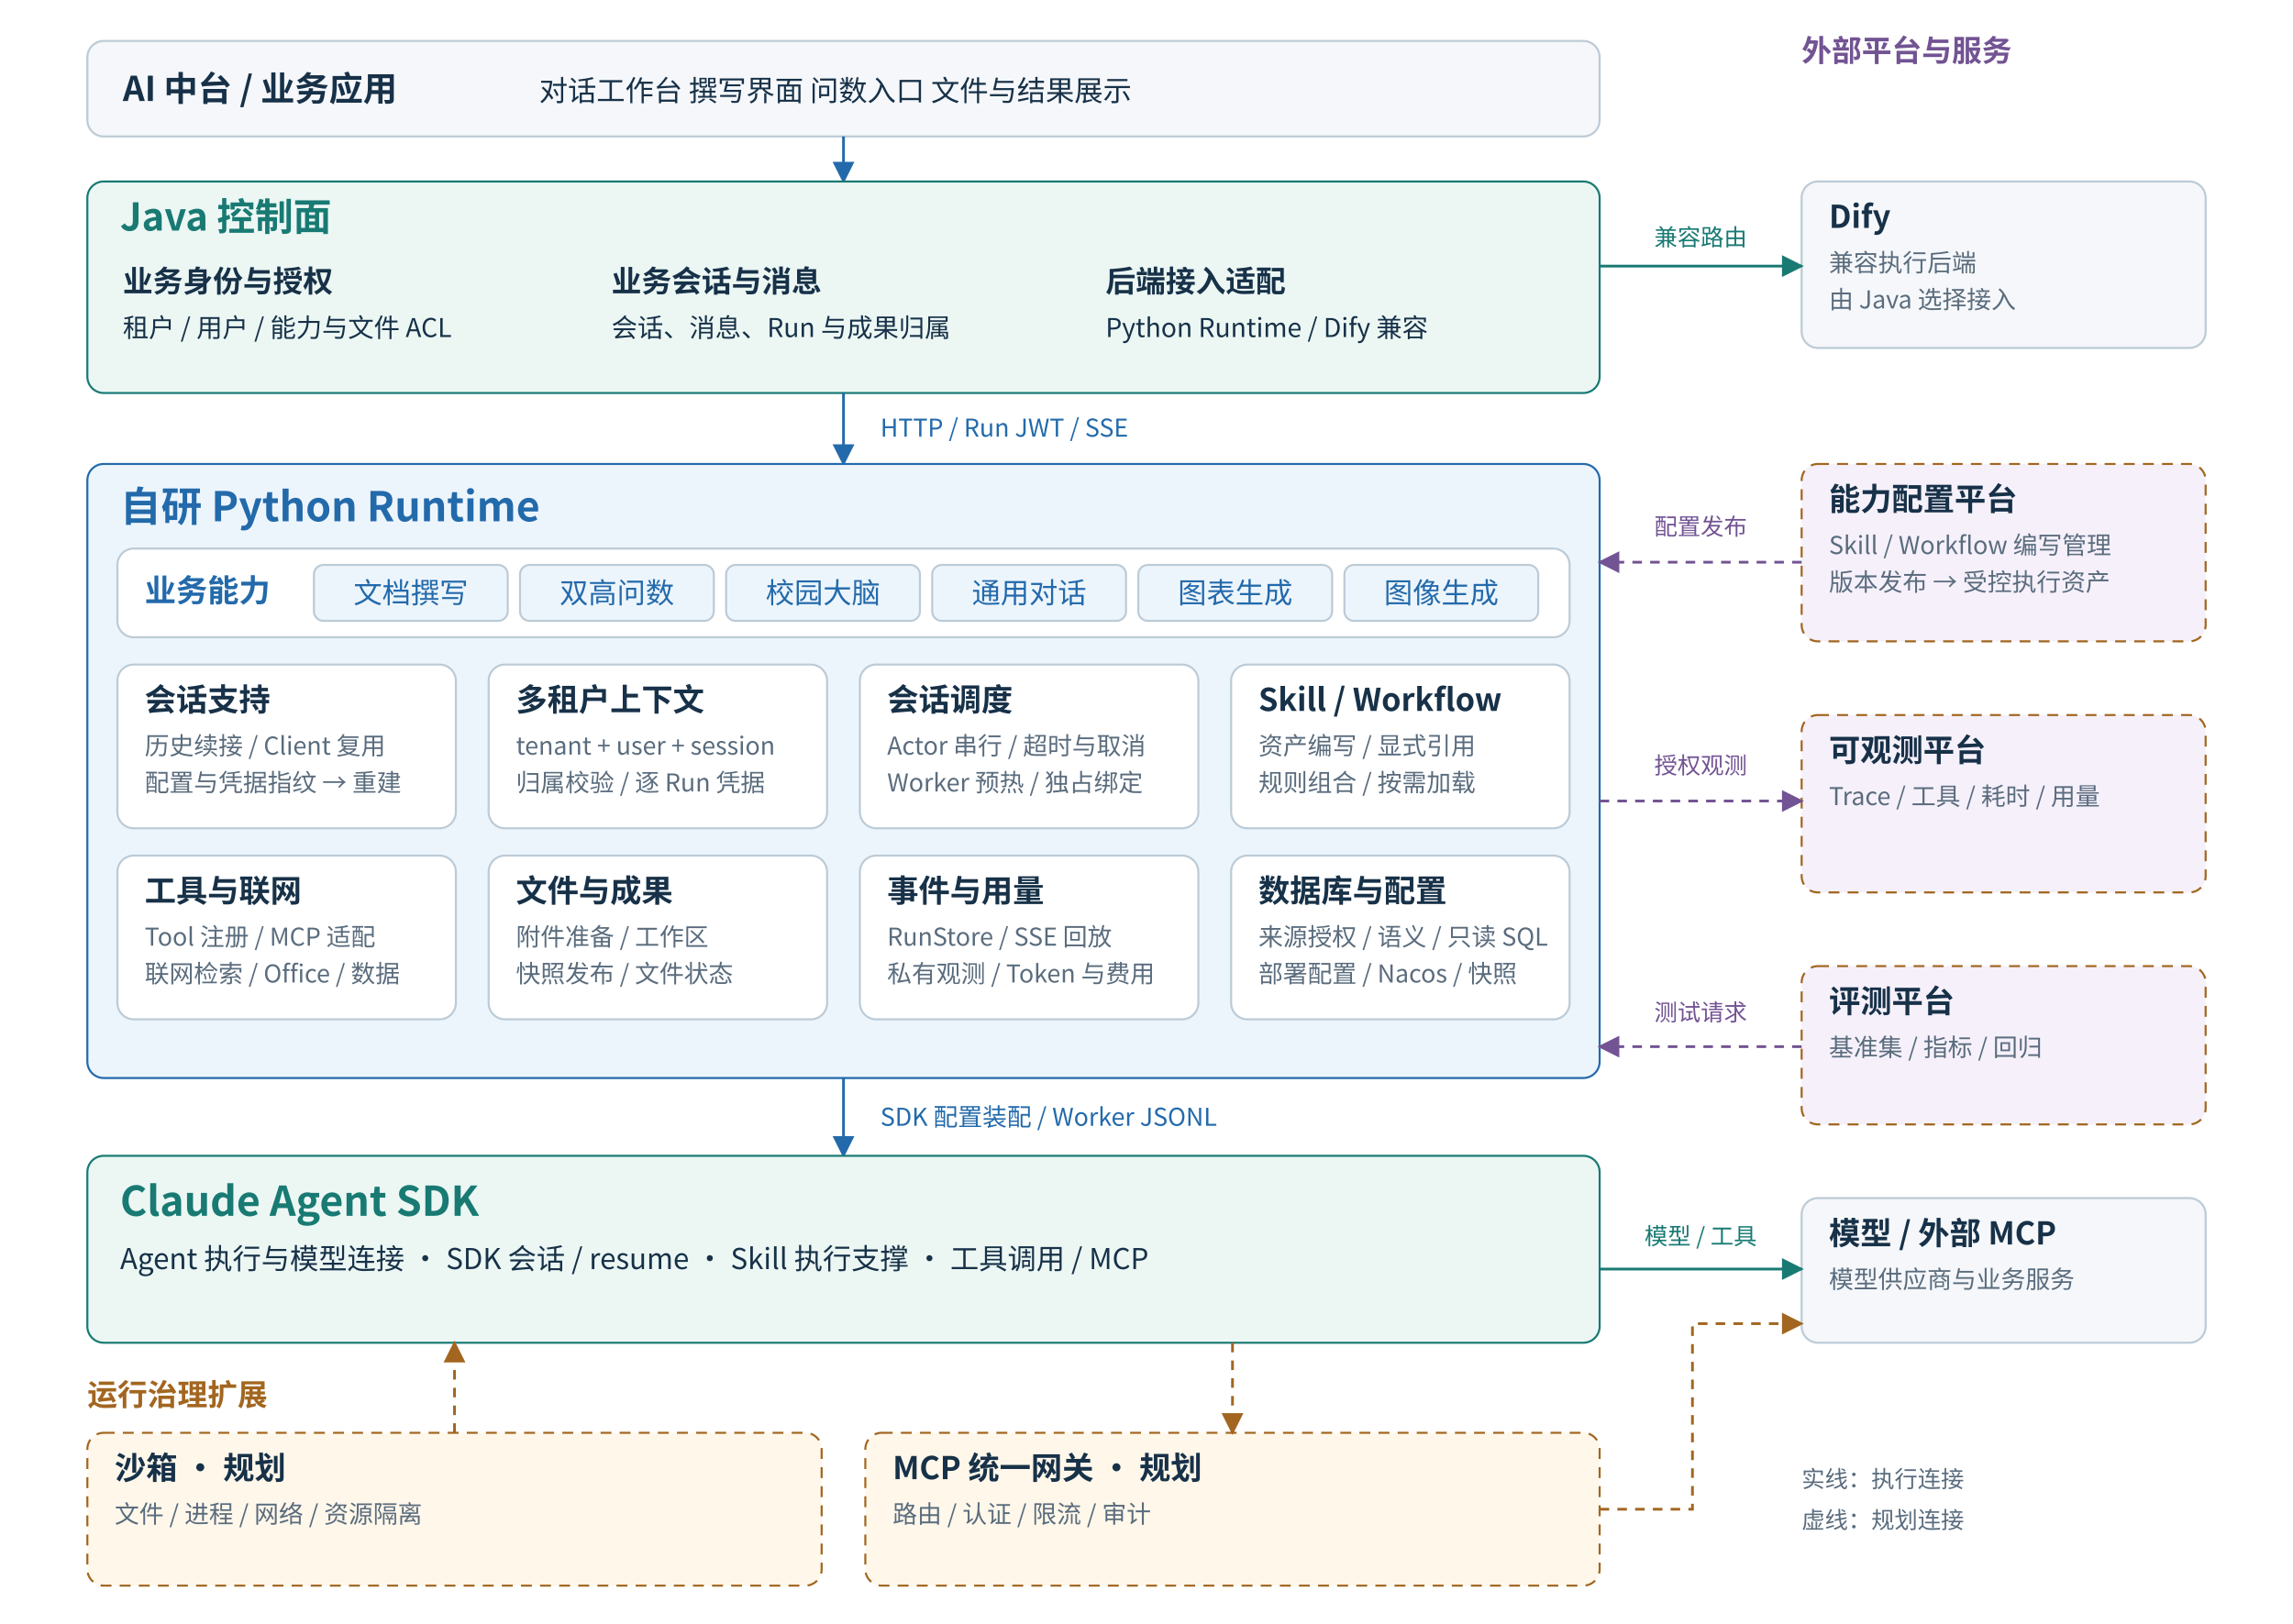
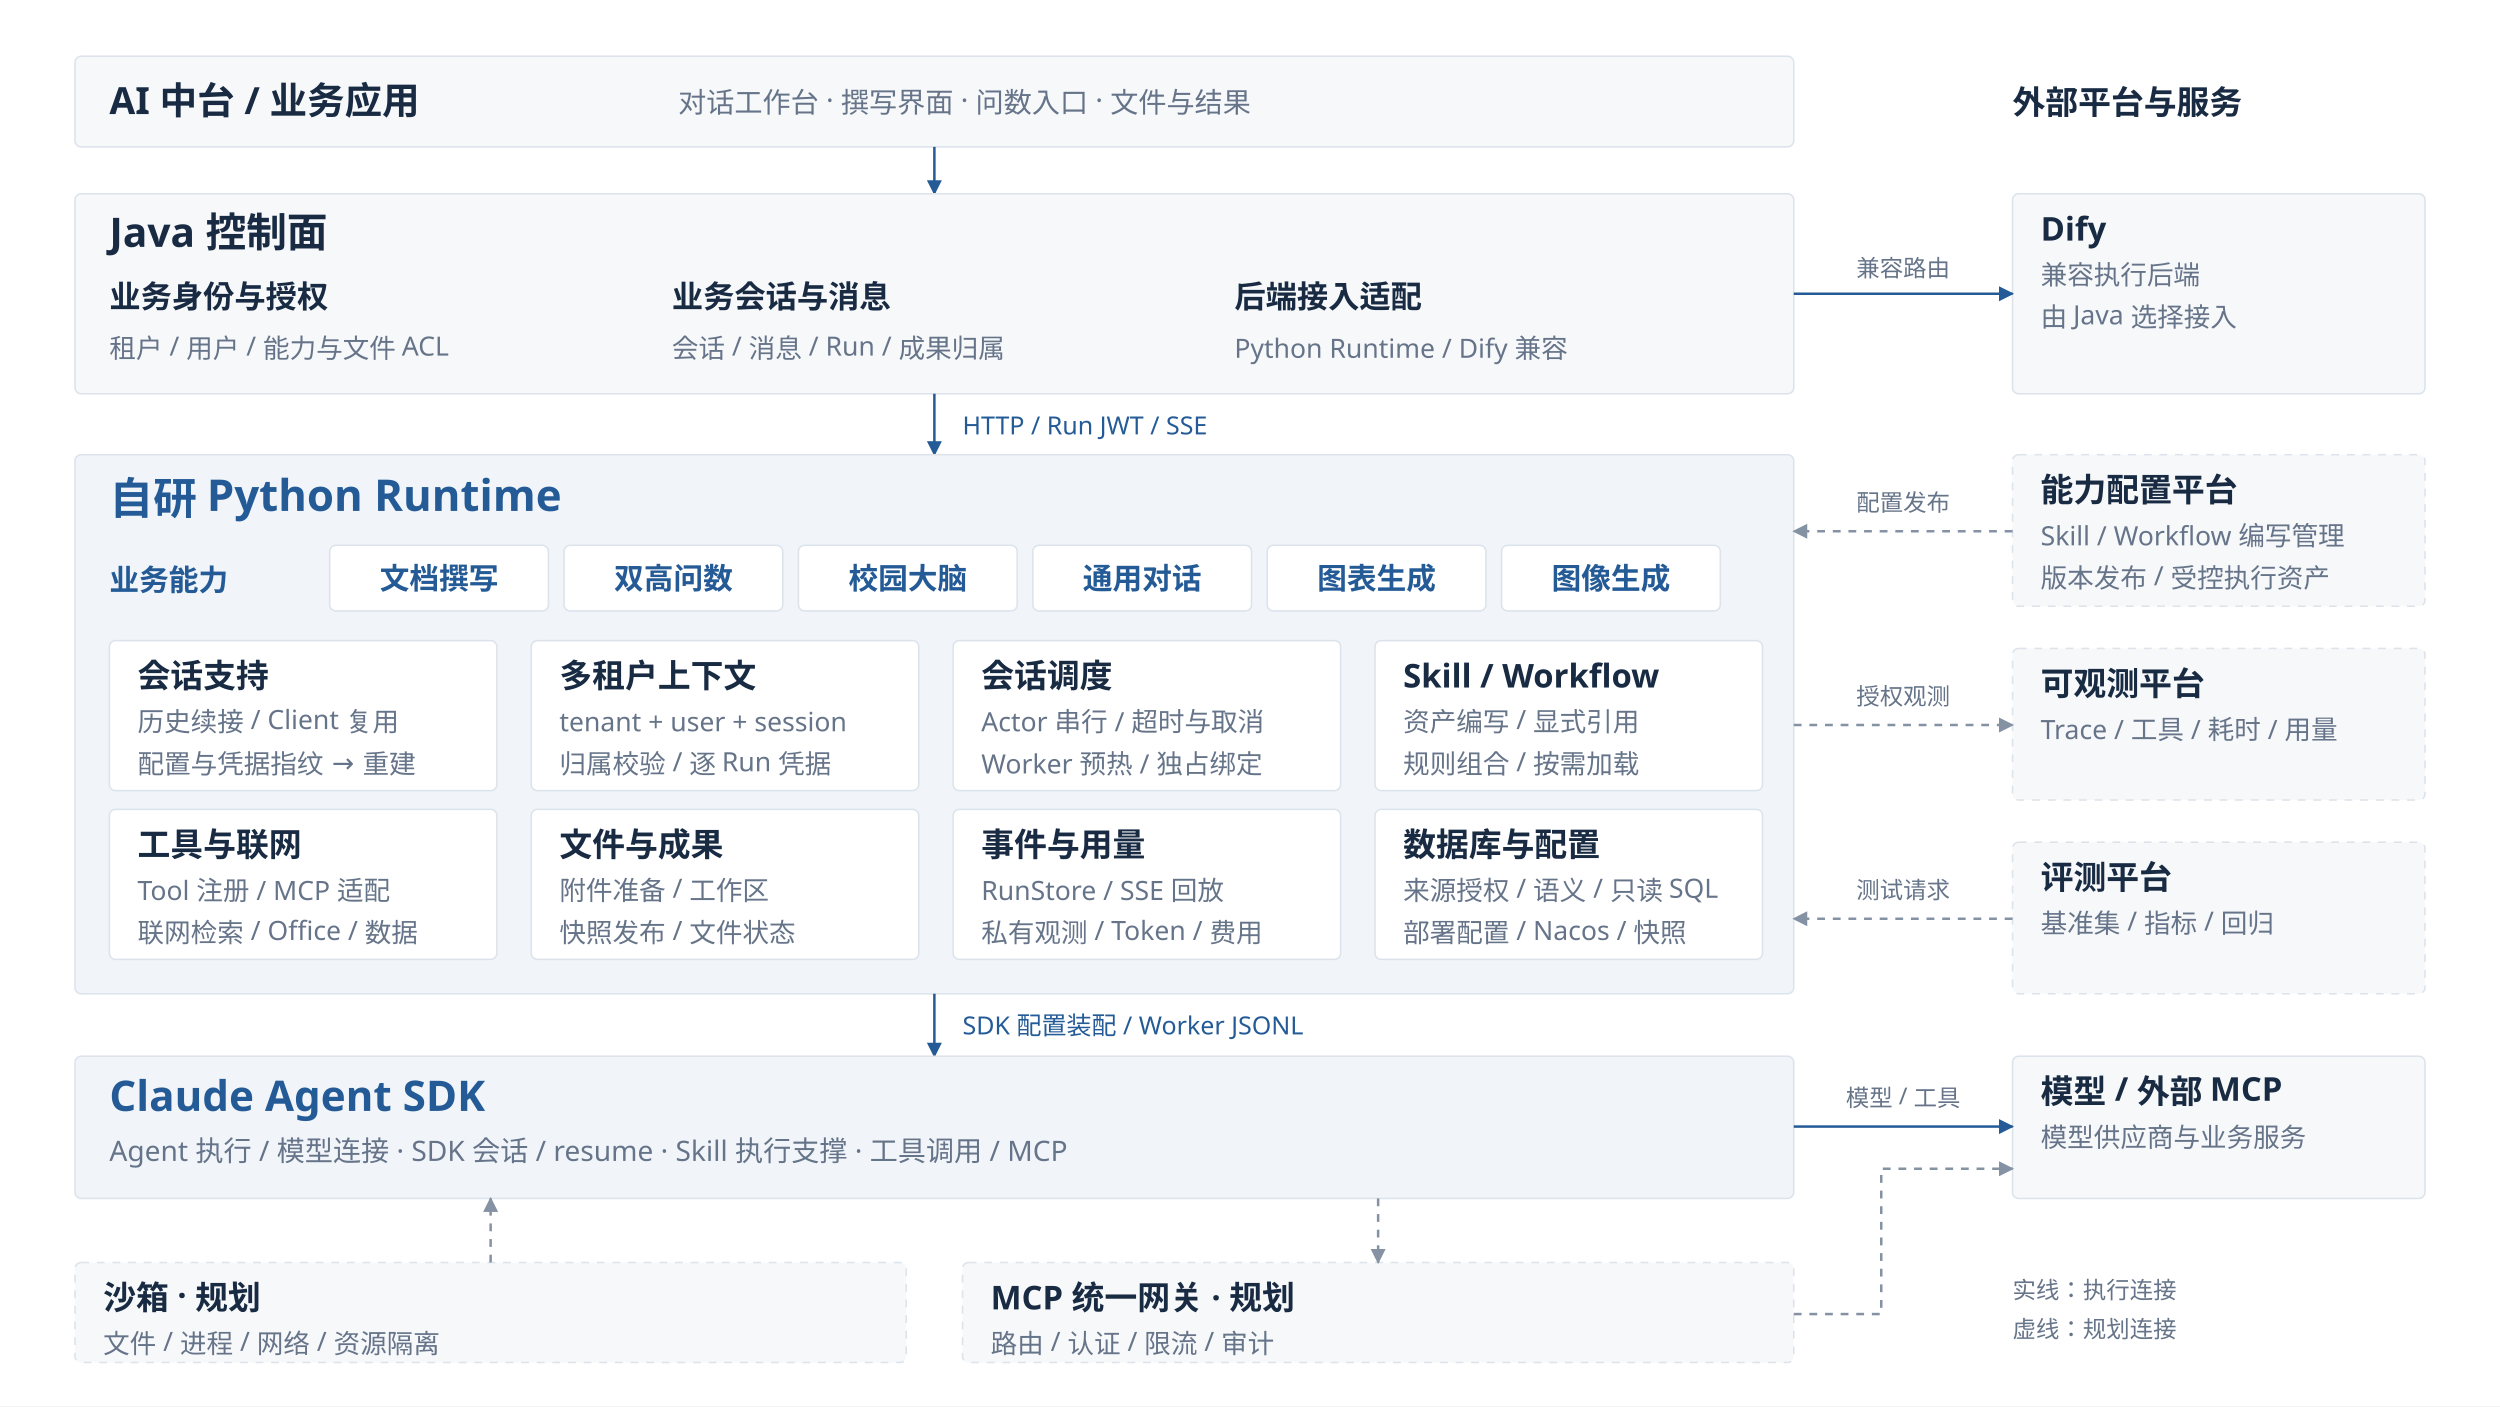
- <svg xmlns="http://www.w3.org/2000/svg" width="1680" height="1190" viewBox="0 0 1680 1190" role="img" aria-labelledby="title desc">
+ <svg xmlns="http://www.w3.org/2000/svg" width="1600" height="900" viewBox="0 0 1600 900" role="img" aria-labelledby="title">
  <defs>
-     <marker id="blue" viewBox="0 0 10 10" refX="9" refY="5" markerWidth="8" markerHeight="8" orient="auto-start-reverse">
-       <path d="M0 0L10 5L0 10Z" fill="#236AAB" />
+     <marker id="blue" viewBox="0 0 10 10" refX="9" refY="5" markerWidth="6" markerHeight="6" orient="auto-start-reverse">
+       <path d="M0 0L10 5L0 10Z" fill="#245B96" />
    </marker>
-     <marker id="teal" viewBox="0 0 10 10" refX="9" refY="5" markerWidth="8" markerHeight="8" orient="auto-start-reverse">
-       <path d="M0 0L10 5L0 10Z" fill="#187A73" />
+     <marker id="muted" viewBox="0 0 10 10" refX="9" refY="5" markerWidth="6" markerHeight="6" orient="auto-start-reverse">
+       <path d="M0 0L10 5L0 10Z" fill="#667489" />
    </marker>
-     <marker id="purple" viewBox="0 0 10 10" refX="9" refY="5" markerWidth="8" markerHeight="8" orient="auto-start-reverse">
-       <path d="M0 0L10 5L0 10Z" fill="#725393" />
-     </marker>
-     <marker id="muted" viewBox="0 0 10 10" refX="9" refY="5" markerWidth="8" markerHeight="8" orient="auto-start-reverse">
-       <path d="M0 0L10 5L0 10Z" fill="#5A6C7D" />
-     </marker>
-     <marker id="orange" viewBox="0 0 10 10" refX="9" refY="5" markerWidth="8" markerHeight="8" orient="auto-start-reverse">
-       <path d="M0 0L10 5L0 10Z" fill="#A26620" />
+     <marker id="planned" viewBox="0 0 10 10" refX="9" refY="5" markerWidth="6" markerHeight="6" orient="auto-start-reverse">
+       <path d="M0 0L10 5L0 10Z" fill="#8492A4" />
    </marker>
  </defs>
-   <style>text{font-family:"Microsoft YaHei","PingFang SC","Noto Sans CJK SC",sans-serif} .mono{font-family:Consolas,"Microsoft YaHei",monospace}</style>
-   <rect width="1680" height="1190" fill="#FFFFFF" />
-   <g transform="translate(0,-150)">
-     <rect x="64" y="180" width="1108" height="70" rx="12" fill="#F5F7FA" stroke="#BCCBD6" stroke-width="1.5" />
-     <text x="90" y="224" fill="#173148" font-size="25" font-weight="600" text-anchor="start">AI 中台 / 业务应用</text>
-     <text x="395" y="224" fill="#173148" font-size="21" font-weight="400" text-anchor="start">对话工作台    撰写界面    问数入口    文件与结果展示</text>
-     <text x="1320" y="195" fill="#725393" font-size="22" font-weight="600" text-anchor="start">外部平台与服务</text>
-     <path d="M618 250 L618 283" fill="none" stroke="#236AAB" stroke-width="2" marker-end="url(#blue)" />
-     <rect x="64" y="283" width="1108" height="155" rx="12" fill="#ECF7F4" stroke="#187A73" stroke-width="1.5" />
-     <text x="88" y="319" fill="#187A73" font-size="28" font-weight="700" text-anchor="start">Java 控制面</text>
-     <text x="90" y="364" fill="#173148" font-size="22" font-weight="600" text-anchor="start">业务身份与授权</text>
-     <text x="90" y="397" fill="#173148" font-size="19" font-weight="400" text-anchor="start">租户 / 用户 / 能力与文件 ACL</text>
-     <text x="448" y="364" fill="#173148" font-size="22" font-weight="600" text-anchor="start">业务会话与消息</text>
-     <text x="448" y="397" fill="#173148" font-size="19" font-weight="400" text-anchor="start">会话、消息、Run 与成果归属</text>
-     <text x="810" y="364" fill="#173148" font-size="22" font-weight="600" text-anchor="start">后端接入适配</text>
-     <text x="810" y="397" fill="#173148" font-size="19" font-weight="400" text-anchor="start">Python Runtime / Dify 兼容</text>
-     <rect x="1320" y="283" width="296" height="122" rx="12" fill="#F5F7FA" stroke="#BCCBD6" stroke-width="1.5" />
-     <text x="1340" y="317" fill="#173148" font-size="23" font-weight="600" text-anchor="start">Dify</text>
-     <text x="1340" y="349" fill="#5A6C7D" font-size="18" font-weight="400" text-anchor="start">兼容执行后端</text>
-     <text x="1340" y="376" fill="#5A6C7D" font-size="18" font-weight="400" text-anchor="start">由 Java 选择接入</text>
-     <path d="M1172 345 L1320 345" fill="none" stroke="#187A73" stroke-width="2" marker-end="url(#teal)" />
-     <text x="1246" y="330" fill="#187A73" font-size="17" font-weight="400" text-anchor="middle">兼容路由</text>
-     <path d="M618 438 L618 490" fill="none" stroke="#236AAB" stroke-width="2" marker-end="url(#blue)" />
-     <text x="645" y="470" fill="#236AAB" font-size="18" font-weight="400" text-anchor="start">HTTP / Run JWT / SSE</text>
-     <rect x="64" y="490" width="1108" height="450" rx="12" fill="#EDF5FC" stroke="#236AAB" stroke-width="1.5" />
-     <text x="88" y="532" fill="#236AAB" font-size="30" font-weight="700" text-anchor="start">自研 Python Runtime</text>
-     <rect x="86" y="552" width="1064" height="65" rx="12" fill="#FFFFFF" stroke="#BCCBD6" stroke-width="1.5" />
-     <text x="106" y="591" fill="#236AAB" font-size="23" font-weight="600" text-anchor="start">业务能力</text>
-     <rect x="230" y="564" width="142" height="41" rx="7" fill="#EDF5FC" stroke="#BCCBD6" stroke-width="1.5" />
-     <text x="301" y="592" fill="#236AAB" font-size="21" font-weight="500" text-anchor="middle">文档撰写</text>
-     <rect x="381" y="564" width="142" height="41" rx="7" fill="#EDF5FC" stroke="#BCCBD6" stroke-width="1.5" />
-     <text x="452" y="592" fill="#236AAB" font-size="21" font-weight="500" text-anchor="middle">双高问数</text>
-     <rect x="532" y="564" width="142" height="41" rx="7" fill="#EDF5FC" stroke="#BCCBD6" stroke-width="1.5" />
-     <text x="603" y="592" fill="#236AAB" font-size="21" font-weight="500" text-anchor="middle">校园大脑</text>
-     <rect x="683" y="564" width="142" height="41" rx="7" fill="#EDF5FC" stroke="#BCCBD6" stroke-width="1.5" />
-     <text x="754" y="592" fill="#236AAB" font-size="21" font-weight="500" text-anchor="middle">通用对话</text>
-     <rect x="834" y="564" width="142" height="41" rx="7" fill="#EDF5FC" stroke="#BCCBD6" stroke-width="1.5" />
-     <text x="905" y="592" fill="#236AAB" font-size="21" font-weight="500" text-anchor="middle">图表生成</text>
-     <rect x="985" y="564" width="142" height="41" rx="7" fill="#EDF5FC" stroke="#BCCBD6" stroke-width="1.5" />
-     <text x="1056" y="592" fill="#236AAB" font-size="21" font-weight="500" text-anchor="middle">图像生成</text>
-     <rect x="86" y="637" width="248" height="120" rx="12" fill="#FFFFFF" stroke="#BCCBD6" stroke-width="1.5" />
-     <text x="106" y="671" fill="#173148" font-size="23" font-weight="600" text-anchor="start">会话支持</text>
-     <text x="106" y="703" fill="#5A6C7D" font-size="18" font-weight="400" text-anchor="start">历史续接 / Client 复用</text>
-     <text x="106" y="730" fill="#5A6C7D" font-size="18" font-weight="400" text-anchor="start">配置与凭据指纹 → 重建</text>
-     <rect x="358" y="637" width="248" height="120" rx="12" fill="#FFFFFF" stroke="#BCCBD6" stroke-width="1.5" />
-     <text x="378" y="671" fill="#173148" font-size="23" font-weight="600" text-anchor="start">多租户上下文</text>
-     <text x="378" y="703" fill="#5A6C7D" font-size="18" font-weight="400" text-anchor="start">tenant + user + session</text>
-     <text x="378" y="730" fill="#5A6C7D" font-size="18" font-weight="400" text-anchor="start">归属校验 / 逐 Run 凭据</text>
-     <rect x="630" y="637" width="248" height="120" rx="12" fill="#FFFFFF" stroke="#BCCBD6" stroke-width="1.5" />
-     <text x="650" y="671" fill="#173148" font-size="23" font-weight="600" text-anchor="start">会话调度</text>
-     <text x="650" y="703" fill="#5A6C7D" font-size="18" font-weight="400" text-anchor="start">Actor 串行 / 超时与取消</text>
-     <text x="650" y="730" fill="#5A6C7D" font-size="18" font-weight="400" text-anchor="start">Worker 预热 / 独占绑定</text>
-     <rect x="902" y="637" width="248" height="120" rx="12" fill="#FFFFFF" stroke="#BCCBD6" stroke-width="1.5" />
-     <text x="922" y="671" fill="#173148" font-size="23" font-weight="600" text-anchor="start">Skill / Workflow</text>
-     <text x="922" y="703" fill="#5A6C7D" font-size="18" font-weight="400" text-anchor="start">资产编写 / 显式引用</text>
-     <text x="922" y="730" fill="#5A6C7D" font-size="18" font-weight="400" text-anchor="start">规则组合 / 按需加载</text>
-     <rect x="86" y="777" width="248" height="120" rx="12" fill="#FFFFFF" stroke="#BCCBD6" stroke-width="1.5" />
-     <text x="106" y="811" fill="#173148" font-size="23" font-weight="600" text-anchor="start">工具与联网</text>
-     <text x="106" y="843" fill="#5A6C7D" font-size="18" font-weight="400" text-anchor="start">Tool 注册 / MCP 适配</text>
-     <text x="106" y="870" fill="#5A6C7D" font-size="18" font-weight="400" text-anchor="start">联网检索 / Office / 数据</text>
-     <rect x="358" y="777" width="248" height="120" rx="12" fill="#FFFFFF" stroke="#BCCBD6" stroke-width="1.5" />
-     <text x="378" y="811" fill="#173148" font-size="23" font-weight="600" text-anchor="start">文件与成果</text>
-     <text x="378" y="843" fill="#5A6C7D" font-size="18" font-weight="400" text-anchor="start">附件准备 / 工作区</text>
-     <text x="378" y="870" fill="#5A6C7D" font-size="18" font-weight="400" text-anchor="start">快照发布 / 文件状态</text>
-     <rect x="630" y="777" width="248" height="120" rx="12" fill="#FFFFFF" stroke="#BCCBD6" stroke-width="1.5" />
-     <text x="650" y="811" fill="#173148" font-size="23" font-weight="600" text-anchor="start">事件与用量</text>
-     <text x="650" y="843" fill="#5A6C7D" font-size="18" font-weight="400" text-anchor="start">RunStore / SSE 回放</text>
-     <text x="650" y="870" fill="#5A6C7D" font-size="18" font-weight="400" text-anchor="start">私有观测 / Token 与费用</text>
-     <rect x="902" y="777" width="248" height="120" rx="12" fill="#FFFFFF" stroke="#BCCBD6" stroke-width="1.5" />
-     <text x="922" y="811" fill="#173148" font-size="23" font-weight="600" text-anchor="start">数据库与配置</text>
-     <text x="922" y="843" fill="#5A6C7D" font-size="18" font-weight="400" text-anchor="start">来源授权 / 语义 / 只读 SQL</text>
-     <text x="922" y="870" fill="#5A6C7D" font-size="18" font-weight="400" text-anchor="start">部署配置 / Nacos / 快照</text>
-     <rect x="1320" y="490" width="296" height="130" rx="12" fill="#F5F0FA" stroke="#A26620" stroke-width="1.5" stroke-dasharray="8 6" />
-     <text x="1340" y="524" fill="#173148" font-size="23" font-weight="600" text-anchor="start">能力配置平台</text>
-     <text x="1340" y="556" fill="#5A6C7D" font-size="18" font-weight="400" text-anchor="start">Skill / Workflow 编写管理</text>
-     <text x="1340" y="583" fill="#5A6C7D" font-size="18" font-weight="400" text-anchor="start">版本发布 → 受控执行资产</text>
-     <path d="M1320 562 L1172 562" fill="none" stroke="#725393" stroke-width="2" stroke-dasharray="7 6" marker-end="url(#purple)" />
-     <text x="1246" y="542" fill="#725393" font-size="17" font-weight="400" text-anchor="middle">配置发布</text>
-     <rect x="1320" y="674" width="296" height="130" rx="12" fill="#F5F0FA" stroke="#A26620" stroke-width="1.5" stroke-dasharray="8 6" />
-     <text x="1340" y="708" fill="#173148" font-size="23" font-weight="600" text-anchor="start">可观测平台</text>
-     <text x="1340" y="740" fill="#5A6C7D" font-size="18" font-weight="400" text-anchor="start">Trace / 工具 / 耗时 / 用量</text>
-     <path d="M1172 737 L1320 737" fill="none" stroke="#725393" stroke-width="2" stroke-dasharray="7 6" marker-end="url(#purple)" />
-     <text x="1246" y="717" fill="#725393" font-size="17" font-weight="400" text-anchor="middle">授权观测</text>
-     <rect x="1320" y="858" width="296" height="116" rx="12" fill="#F5F0FA" stroke="#A26620" stroke-width="1.5" stroke-dasharray="8 6" />
-     <text x="1340" y="892" fill="#173148" font-size="23" font-weight="600" text-anchor="start">评测平台</text>
-     <text x="1340" y="924" fill="#5A6C7D" font-size="18" font-weight="400" text-anchor="start">基准集 / 指标 / 回归</text>
-     <path d="M1320 917 L1172 917" fill="none" stroke="#725393" stroke-width="2" stroke-dasharray="7 6" marker-end="url(#purple)" />
-     <text x="1246" y="898" fill="#725393" font-size="17" font-weight="400" text-anchor="middle">测试请求</text>
-     <path d="M618 940 L618 997" fill="none" stroke="#236AAB" stroke-width="2" marker-end="url(#blue)" />
-     <text x="645" y="975" fill="#236AAB" font-size="18" font-weight="400" text-anchor="start">SDK 配置装配 / Worker JSONL</text>
-     <rect x="64" y="997" width="1108" height="137" rx="12" fill="#ECF7F4" stroke="#187A73" stroke-width="1.5" />
-     <text x="88" y="1041" fill="#187A73" font-size="30" font-weight="700" text-anchor="start">Claude Agent SDK</text>
-     <text x="88" y="1080" fill="#173148" font-size="21" font-weight="400" text-anchor="start">Agent 执行与模型连接     ·     SDK 会话 / resume     ·     Skill 执行支撑     ·     工具调用 / MCP</text>
-     <rect x="1320" y="1028" width="296" height="106" rx="12" fill="#F5F7FA" stroke="#BCCBD6" stroke-width="1.5" />
-     <text x="1340" y="1062" fill="#173148" font-size="23" font-weight="600" text-anchor="start">模型 / 外部 MCP</text>
-     <text x="1340" y="1094" fill="#5A6C7D" font-size="18" font-weight="400" text-anchor="start">模型供应商与业务服务</text>
-     <path d="M1172 1080 L1320 1080" fill="none" stroke="#187A73" stroke-width="2" marker-end="url(#teal)" />
-     <text x="1246" y="1062" fill="#187A73" font-size="17" font-weight="400" text-anchor="middle">模型 / 工具</text>
-     <text x="64" y="1180" fill="#A26620" font-size="22" font-weight="600" text-anchor="start">运行治理扩展</text>
-     <rect x="64" y="1200" width="538" height="112" rx="12" fill="#FFF7EA" stroke="#A26620" stroke-width="1.5" stroke-dasharray="8 6" />
-     <text x="84" y="1234" fill="#173148" font-size="23" font-weight="600" text-anchor="start">沙箱 · 规划</text>
-     <text x="84" y="1266" fill="#5A6C7D" font-size="18" font-weight="400" text-anchor="start">文件 / 进程 / 网络 / 资源隔离</text>
-     <rect x="634" y="1200" width="538" height="112" rx="12" fill="#FFF7EA" stroke="#A26620" stroke-width="1.5" stroke-dasharray="8 6" />
-     <text x="654" y="1234" fill="#173148" font-size="23" font-weight="600" text-anchor="start">MCP 统一网关 · 规划</text>
-     <text x="654" y="1266" fill="#5A6C7D" font-size="18" font-weight="400" text-anchor="start">路由 / 认证 / 限流 / 审计</text>
-     <path d="M333 1200 L333 1134" fill="none" stroke="#A26620" stroke-width="2" stroke-dasharray="7 6" marker-end="url(#orange)" />
-     <path d="M903 1134 L903 1200" fill="none" stroke="#A26620" stroke-width="2" stroke-dasharray="7 6" marker-end="url(#orange)" />
-     <path d="M1172 1256 L1240 1256 L1240 1120 L1320 1120" fill="none" stroke="#A26620" stroke-width="2" stroke-dasharray="7 6" marker-end="url(#orange)" />
-     <text x="1320" y="1240" fill="#5A6C7D" font-size="17" font-weight="400" text-anchor="start">实线：执行连接</text>
-     <text x="1320" y="1270" fill="#5A6C7D" font-size="17" font-weight="400" text-anchor="start">虚线：规划连接</text>
-   </g>
+   <style>text{font-family:"Segoe UI","Microsoft YaHei",sans-serif;font-weight:400} .heading{font-weight:600}</style>
+   <rect width="1600" height="900" fill="white" />
+   <rect x="48" y="36" width="1100" height="58" rx="4" fill="#F7F8FA" stroke="#DCE3EB" stroke-width="1" />
+   <text x="70" y="73" font-size="24" fill="#182B43" text-anchor="start" class="heading">AI 中台 / 业务应用</text>
+   <text x="434" y="72" font-size="18" fill="#667489" text-anchor="start">对话工作台   ·   撰写界面   ·   问数入口   ·   文件与结果</text>
+   <text x="1288" y="73" font-size="21" fill="#182B43" text-anchor="start" class="heading">外部平台与服务</text>
+   <path d="M598 94 L598 124" fill="none" stroke="#245B96" stroke-width="1.6" marker-end="url(#blue)" />
+   <rect x="48" y="124" width="1100" height="128" rx="4" fill="#F7F8FA" stroke="#DCE3EB" stroke-width="1" />
+   <text x="70" y="158" font-size="26" fill="#182B43" text-anchor="start" class="heading">Java 控制面</text>
+   <text x="70" y="197" font-size="20" fill="#182B43" text-anchor="start" class="heading">业务身份与授权</text>
+   <text x="70" y="229" font-size="17" fill="#667489" text-anchor="start">租户 / 用户 / 能力与文件 ACL</text>
+   <text x="430" y="197" font-size="20" fill="#182B43" text-anchor="start" class="heading">业务会话与消息</text>
+   <text x="430" y="229" font-size="17" fill="#667489" text-anchor="start">会话 / 消息 / Run / 成果归属</text>
+   <text x="790" y="197" font-size="20" fill="#182B43" text-anchor="start" class="heading">后端接入适配</text>
+   <text x="790" y="229" font-size="17" fill="#667489" text-anchor="start">Python Runtime / Dify 兼容</text>
+   <rect x="1288" y="124" width="264" height="128" rx="4" fill="#F7F8FA" stroke="#DCE3EB" stroke-width="1" />
+   <text x="1306" y="154" font-size="21" fill="#182B43" text-anchor="start" class="heading">Dify</text>
+   <text x="1306" y="182" font-size="17" fill="#667489" text-anchor="start">兼容执行后端</text>
+   <text x="1306" y="209" font-size="17" fill="#667489" text-anchor="start">由 Java 选择接入</text>
+   <path d="M1148 188 L1288 188" fill="none" stroke="#245B96" stroke-width="1.6" marker-end="url(#blue)" />
+   <text x="1218" y="177" font-size="15" fill="#667489" text-anchor="middle">兼容路由</text>
+   <path d="M598 252 L598 291" fill="none" stroke="#245B96" stroke-width="1.6" marker-end="url(#blue)" />
+   <text x="616" y="278" font-size="16" fill="#245B96" text-anchor="start">HTTP / Run JWT / SSE</text>
+   <rect x="48" y="291" width="1100" height="345" rx="4" fill="#F1F5FA" stroke="#DCE3EB" stroke-width="1" />
+   <text x="70" y="329" font-size="28" fill="#245B96" text-anchor="start" class="heading">自研 Python Runtime</text>
+   <text x="70" y="378" font-size="19" fill="#245B96" text-anchor="start" class="heading">业务能力</text>
+   <rect x="211" y="349" width="140" height="42" rx="4" fill="#FFFFFF" stroke="#DCE3EB" stroke-width="1" />
+   <text x="281" y="377" font-size="19" fill="#245B96" text-anchor="middle" class="heading">文档撰写</text>
+   <rect x="361" y="349" width="140" height="42" rx="4" fill="#FFFFFF" stroke="#DCE3EB" stroke-width="1" />
+   <text x="431" y="377" font-size="19" fill="#245B96" text-anchor="middle" class="heading">双高问数</text>
+   <rect x="511" y="349" width="140" height="42" rx="4" fill="#FFFFFF" stroke="#DCE3EB" stroke-width="1" />
+   <text x="581" y="377" font-size="19" fill="#245B96" text-anchor="middle" class="heading">校园大脑</text>
+   <rect x="661" y="349" width="140" height="42" rx="4" fill="#FFFFFF" stroke="#DCE3EB" stroke-width="1" />
+   <text x="731" y="377" font-size="19" fill="#245B96" text-anchor="middle" class="heading">通用对话</text>
+   <rect x="811" y="349" width="140" height="42" rx="4" fill="#FFFFFF" stroke="#DCE3EB" stroke-width="1" />
+   <text x="881" y="377" font-size="19" fill="#245B96" text-anchor="middle" class="heading">图表生成</text>
+   <rect x="961" y="349" width="140" height="42" rx="4" fill="#FFFFFF" stroke="#DCE3EB" stroke-width="1" />
+   <text x="1031" y="377" font-size="19" fill="#245B96" text-anchor="middle" class="heading">图像生成</text>
+   <rect x="70" y="410" width="248" height="96" rx="4" fill="#FFFFFF" stroke="#DCE3EB" stroke-width="1" />
+   <text x="88" y="440" font-size="21" fill="#182B43" text-anchor="start" class="heading">会话支持</text>
+   <text x="88" y="468" font-size="17" fill="#667489" text-anchor="start">历史续接 / Client 复用</text>
+   <text x="88" y="495" font-size="17" fill="#667489" text-anchor="start">配置与凭据指纹 → 重建</text>
+   <rect x="340" y="410" width="248" height="96" rx="4" fill="#FFFFFF" stroke="#DCE3EB" stroke-width="1" />
+   <text x="358" y="440" font-size="21" fill="#182B43" text-anchor="start" class="heading">多租户上下文</text>
+   <text x="358" y="468" font-size="17" fill="#667489" text-anchor="start">tenant + user + session</text>
+   <text x="358" y="495" font-size="17" fill="#667489" text-anchor="start">归属校验 / 逐 Run 凭据</text>
+   <rect x="610" y="410" width="248" height="96" rx="4" fill="#FFFFFF" stroke="#DCE3EB" stroke-width="1" />
+   <text x="628" y="440" font-size="21" fill="#182B43" text-anchor="start" class="heading">会话调度</text>
+   <text x="628" y="468" font-size="17" fill="#667489" text-anchor="start">Actor 串行 / 超时与取消</text>
+   <text x="628" y="495" font-size="17" fill="#667489" text-anchor="start">Worker 预热 / 独占绑定</text>
+   <rect x="880" y="410" width="248" height="96" rx="4" fill="#FFFFFF" stroke="#DCE3EB" stroke-width="1" />
+   <text x="898" y="440" font-size="21" fill="#182B43" text-anchor="start" class="heading">Skill / Workflow</text>
+   <text x="898" y="468" font-size="17" fill="#667489" text-anchor="start">资产编写 / 显式引用</text>
+   <text x="898" y="495" font-size="17" fill="#667489" text-anchor="start">规则组合 / 按需加载</text>
+   <rect x="70" y="518" width="248" height="96" rx="4" fill="#FFFFFF" stroke="#DCE3EB" stroke-width="1" />
+   <text x="88" y="548" font-size="21" fill="#182B43" text-anchor="start" class="heading">工具与联网</text>
+   <text x="88" y="576" font-size="17" fill="#667489" text-anchor="start">Tool 注册 / MCP 适配</text>
+   <text x="88" y="603" font-size="17" fill="#667489" text-anchor="start">联网检索 / Office / 数据</text>
+   <rect x="340" y="518" width="248" height="96" rx="4" fill="#FFFFFF" stroke="#DCE3EB" stroke-width="1" />
+   <text x="358" y="548" font-size="21" fill="#182B43" text-anchor="start" class="heading">文件与成果</text>
+   <text x="358" y="576" font-size="17" fill="#667489" text-anchor="start">附件准备 / 工作区</text>
+   <text x="358" y="603" font-size="17" fill="#667489" text-anchor="start">快照发布 / 文件状态</text>
+   <rect x="610" y="518" width="248" height="96" rx="4" fill="#FFFFFF" stroke="#DCE3EB" stroke-width="1" />
+   <text x="628" y="548" font-size="21" fill="#182B43" text-anchor="start" class="heading">事件与用量</text>
+   <text x="628" y="576" font-size="17" fill="#667489" text-anchor="start">RunStore / SSE 回放</text>
+   <text x="628" y="603" font-size="17" fill="#667489" text-anchor="start">私有观测 / Token / 费用</text>
+   <rect x="880" y="518" width="248" height="96" rx="4" fill="#FFFFFF" stroke="#DCE3EB" stroke-width="1" />
+   <text x="898" y="548" font-size="21" fill="#182B43" text-anchor="start" class="heading">数据库与配置</text>
+   <text x="898" y="576" font-size="17" fill="#667489" text-anchor="start">来源授权 / 语义 / 只读 SQL</text>
+   <text x="898" y="603" font-size="17" fill="#667489" text-anchor="start">部署配置 / Nacos / 快照</text>
+   <rect x="1288" y="291" width="264" height="97" rx="4" fill="#F7F8FA" stroke="#DCE3EB" stroke-width="1" stroke-dasharray="5 5" />
+   <text x="1306" y="321" font-size="21" fill="#182B43" text-anchor="start" class="heading">能力配置平台</text>
+   <text x="1306" y="349" font-size="17" fill="#667489" text-anchor="start">Skill / Workflow 编写管理</text>
+   <text x="1306" y="376" font-size="17" fill="#667489" text-anchor="start">版本发布 / 受控执行资产</text>
+   <path d="M1288 340 L1148 340" fill="none" stroke="#8492A4" stroke-width="1.6" marker-end="url(#planned)" stroke-dasharray="5 5" />
+   <text x="1218" y="327" font-size="15" fill="#667489" text-anchor="middle">配置发布</text>
+   <rect x="1288" y="415" width="264" height="97" rx="4" fill="#F7F8FA" stroke="#DCE3EB" stroke-width="1" stroke-dasharray="5 5" />
+   <text x="1306" y="445" font-size="21" fill="#182B43" text-anchor="start" class="heading">可观测平台</text>
+   <text x="1306" y="473" font-size="17" fill="#667489" text-anchor="start">Trace / 工具 / 耗时 / 用量</text>
+   <path d="M1148 464 L1288 464" fill="none" stroke="#8492A4" stroke-width="1.6" marker-end="url(#planned)" stroke-dasharray="5 5" />
+   <text x="1218" y="451" font-size="15" fill="#667489" text-anchor="middle">授权观测</text>
+   <rect x="1288" y="539" width="264" height="97" rx="4" fill="#F7F8FA" stroke="#DCE3EB" stroke-width="1" stroke-dasharray="5 5" />
+   <text x="1306" y="569" font-size="21" fill="#182B43" text-anchor="start" class="heading">评测平台</text>
+   <text x="1306" y="597" font-size="17" fill="#667489" text-anchor="start">基准集 / 指标 / 回归</text>
+   <path d="M1288 588 L1148 588" fill="none" stroke="#8492A4" stroke-width="1.6" marker-end="url(#planned)" stroke-dasharray="5 5" />
+   <text x="1218" y="575" font-size="15" fill="#667489" text-anchor="middle">测试请求</text>
+   <path d="M598 636 L598 676" fill="none" stroke="#245B96" stroke-width="1.6" marker-end="url(#blue)" />
+   <text x="616" y="662" font-size="16" fill="#245B96" text-anchor="start">SDK 配置装配 / Worker JSONL</text>
+   <rect x="48" y="676" width="1100" height="91" rx="4" fill="#F1F5FA" stroke="#DCE3EB" stroke-width="1" />
+   <text x="70" y="711" font-size="27" fill="#245B96" text-anchor="start" class="heading">Claude Agent SDK</text>
+   <text x="70" y="743" font-size="18" fill="#667489" text-anchor="start">Agent 执行 / 模型连接    ·    SDK 会话 / resume    ·    Skill 执行支撑    ·    工具调用 / MCP</text>
+   <rect x="1288" y="676" width="264" height="91" rx="4" fill="#F7F8FA" stroke="#DCE3EB" stroke-width="1" />
+   <text x="1306" y="706" font-size="21" fill="#182B43" text-anchor="start" class="heading">模型 / 外部 MCP</text>
+   <text x="1306" y="734" font-size="17" fill="#667489" text-anchor="start">模型供应商与业务服务</text>
+   <path d="M1148 721 L1288 721" fill="none" stroke="#245B96" stroke-width="1.6" marker-end="url(#blue)" />
+   <text x="1218" y="708" font-size="15" fill="#667489" text-anchor="middle">模型 / 工具</text>
+   <rect x="48" y="808" width="532" height="64" rx="4" fill="#F7F8FA" stroke="#DCE3EB" stroke-width="1" stroke-dasharray="5 5" />
+   <text x="66" y="838" font-size="21" fill="#182B43" text-anchor="start" class="heading">沙箱 · 规划</text>
+   <text x="66" y="866" font-size="17" fill="#667489" text-anchor="start">文件 / 进程 / 网络 / 资源隔离</text>
+   <rect x="616" y="808" width="532" height="64" rx="4" fill="#F7F8FA" stroke="#DCE3EB" stroke-width="1" stroke-dasharray="5 5" />
+   <text x="634" y="838" font-size="21" fill="#182B43" text-anchor="start" class="heading">MCP 统一网关 · 规划</text>
+   <text x="634" y="866" font-size="17" fill="#667489" text-anchor="start">路由 / 认证 / 限流 / 审计</text>
+   <path d="M314 808 L314 767" fill="none" stroke="#8492A4" stroke-width="1.6" marker-end="url(#planned)" stroke-dasharray="5 5" />
+   <path d="M882 767 L882 808" fill="none" stroke="#8492A4" stroke-width="1.6" marker-end="url(#planned)" stroke-dasharray="5 5" />
+   <path d="M1148 841 L1204 841 L1204 748 L1288 748" fill="none" stroke="#8492A4" stroke-width="1.6" marker-end="url(#planned)" stroke-dasharray="5 5" />
+   <text x="1288" y="831" font-size="15" fill="#667489" text-anchor="start">实线：执行连接</text>
+   <text x="1288" y="856" font-size="15" fill="#667489" text-anchor="start">虚线：规划连接</text>
</svg>
